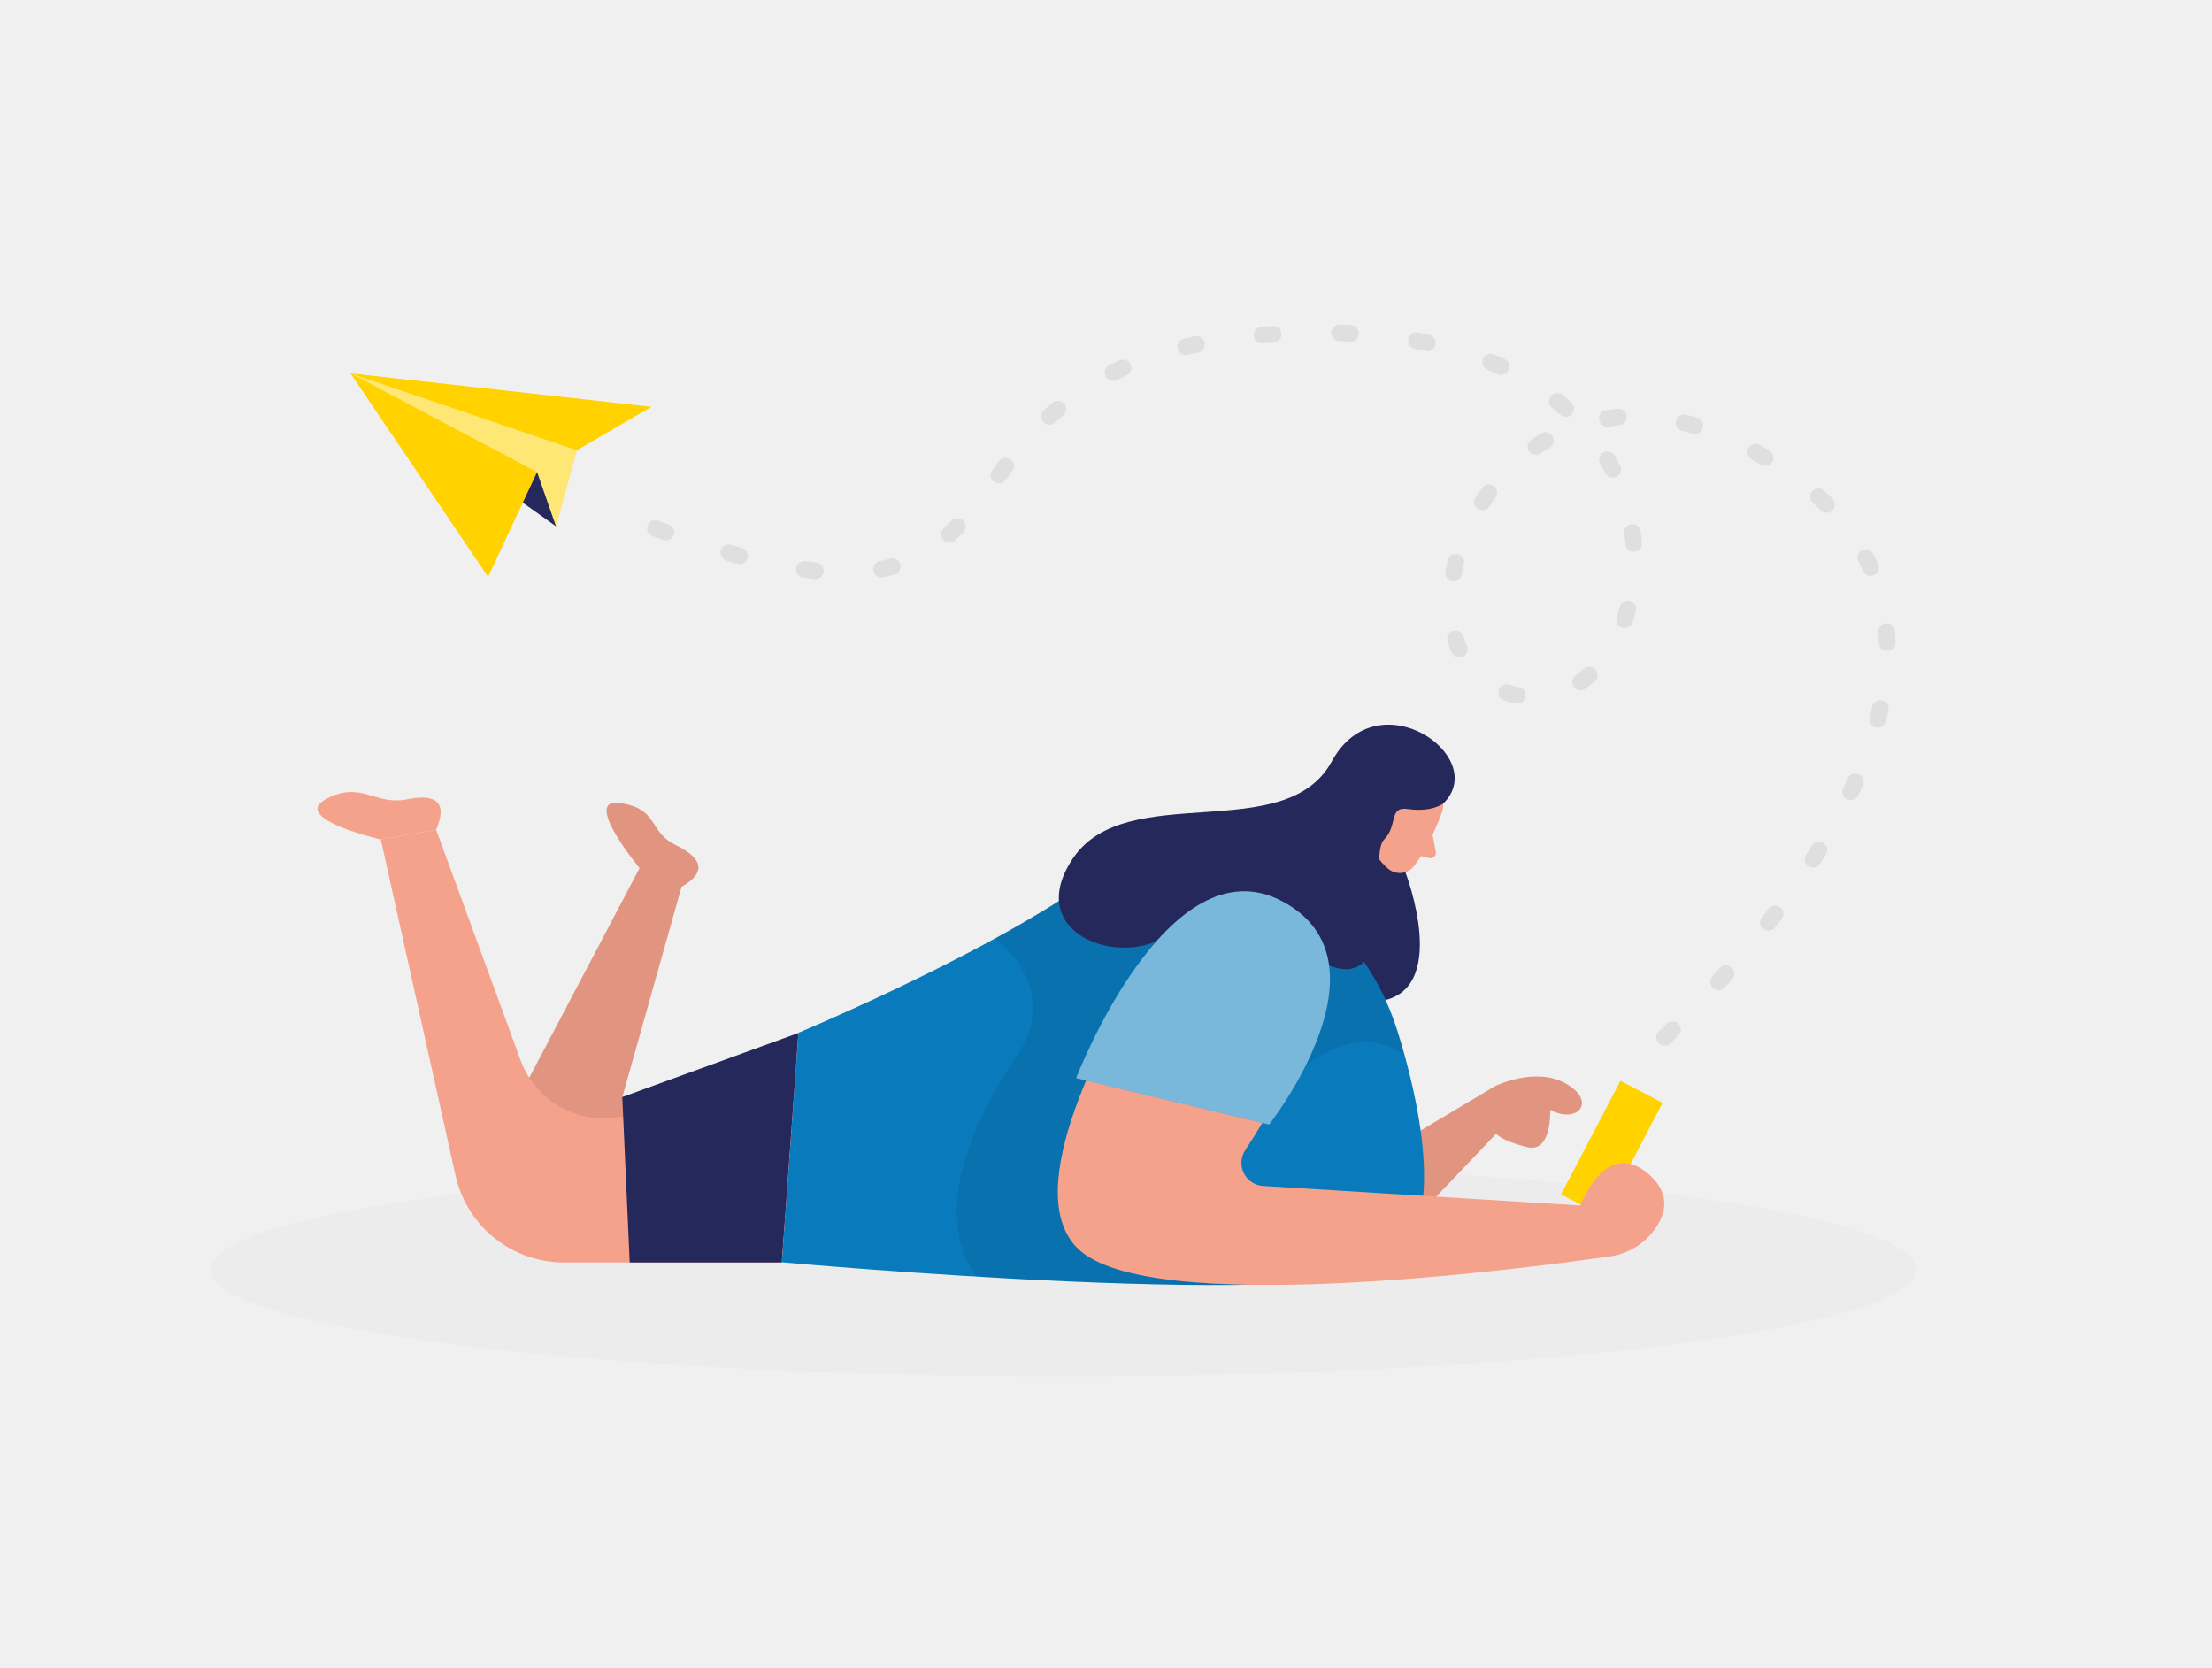
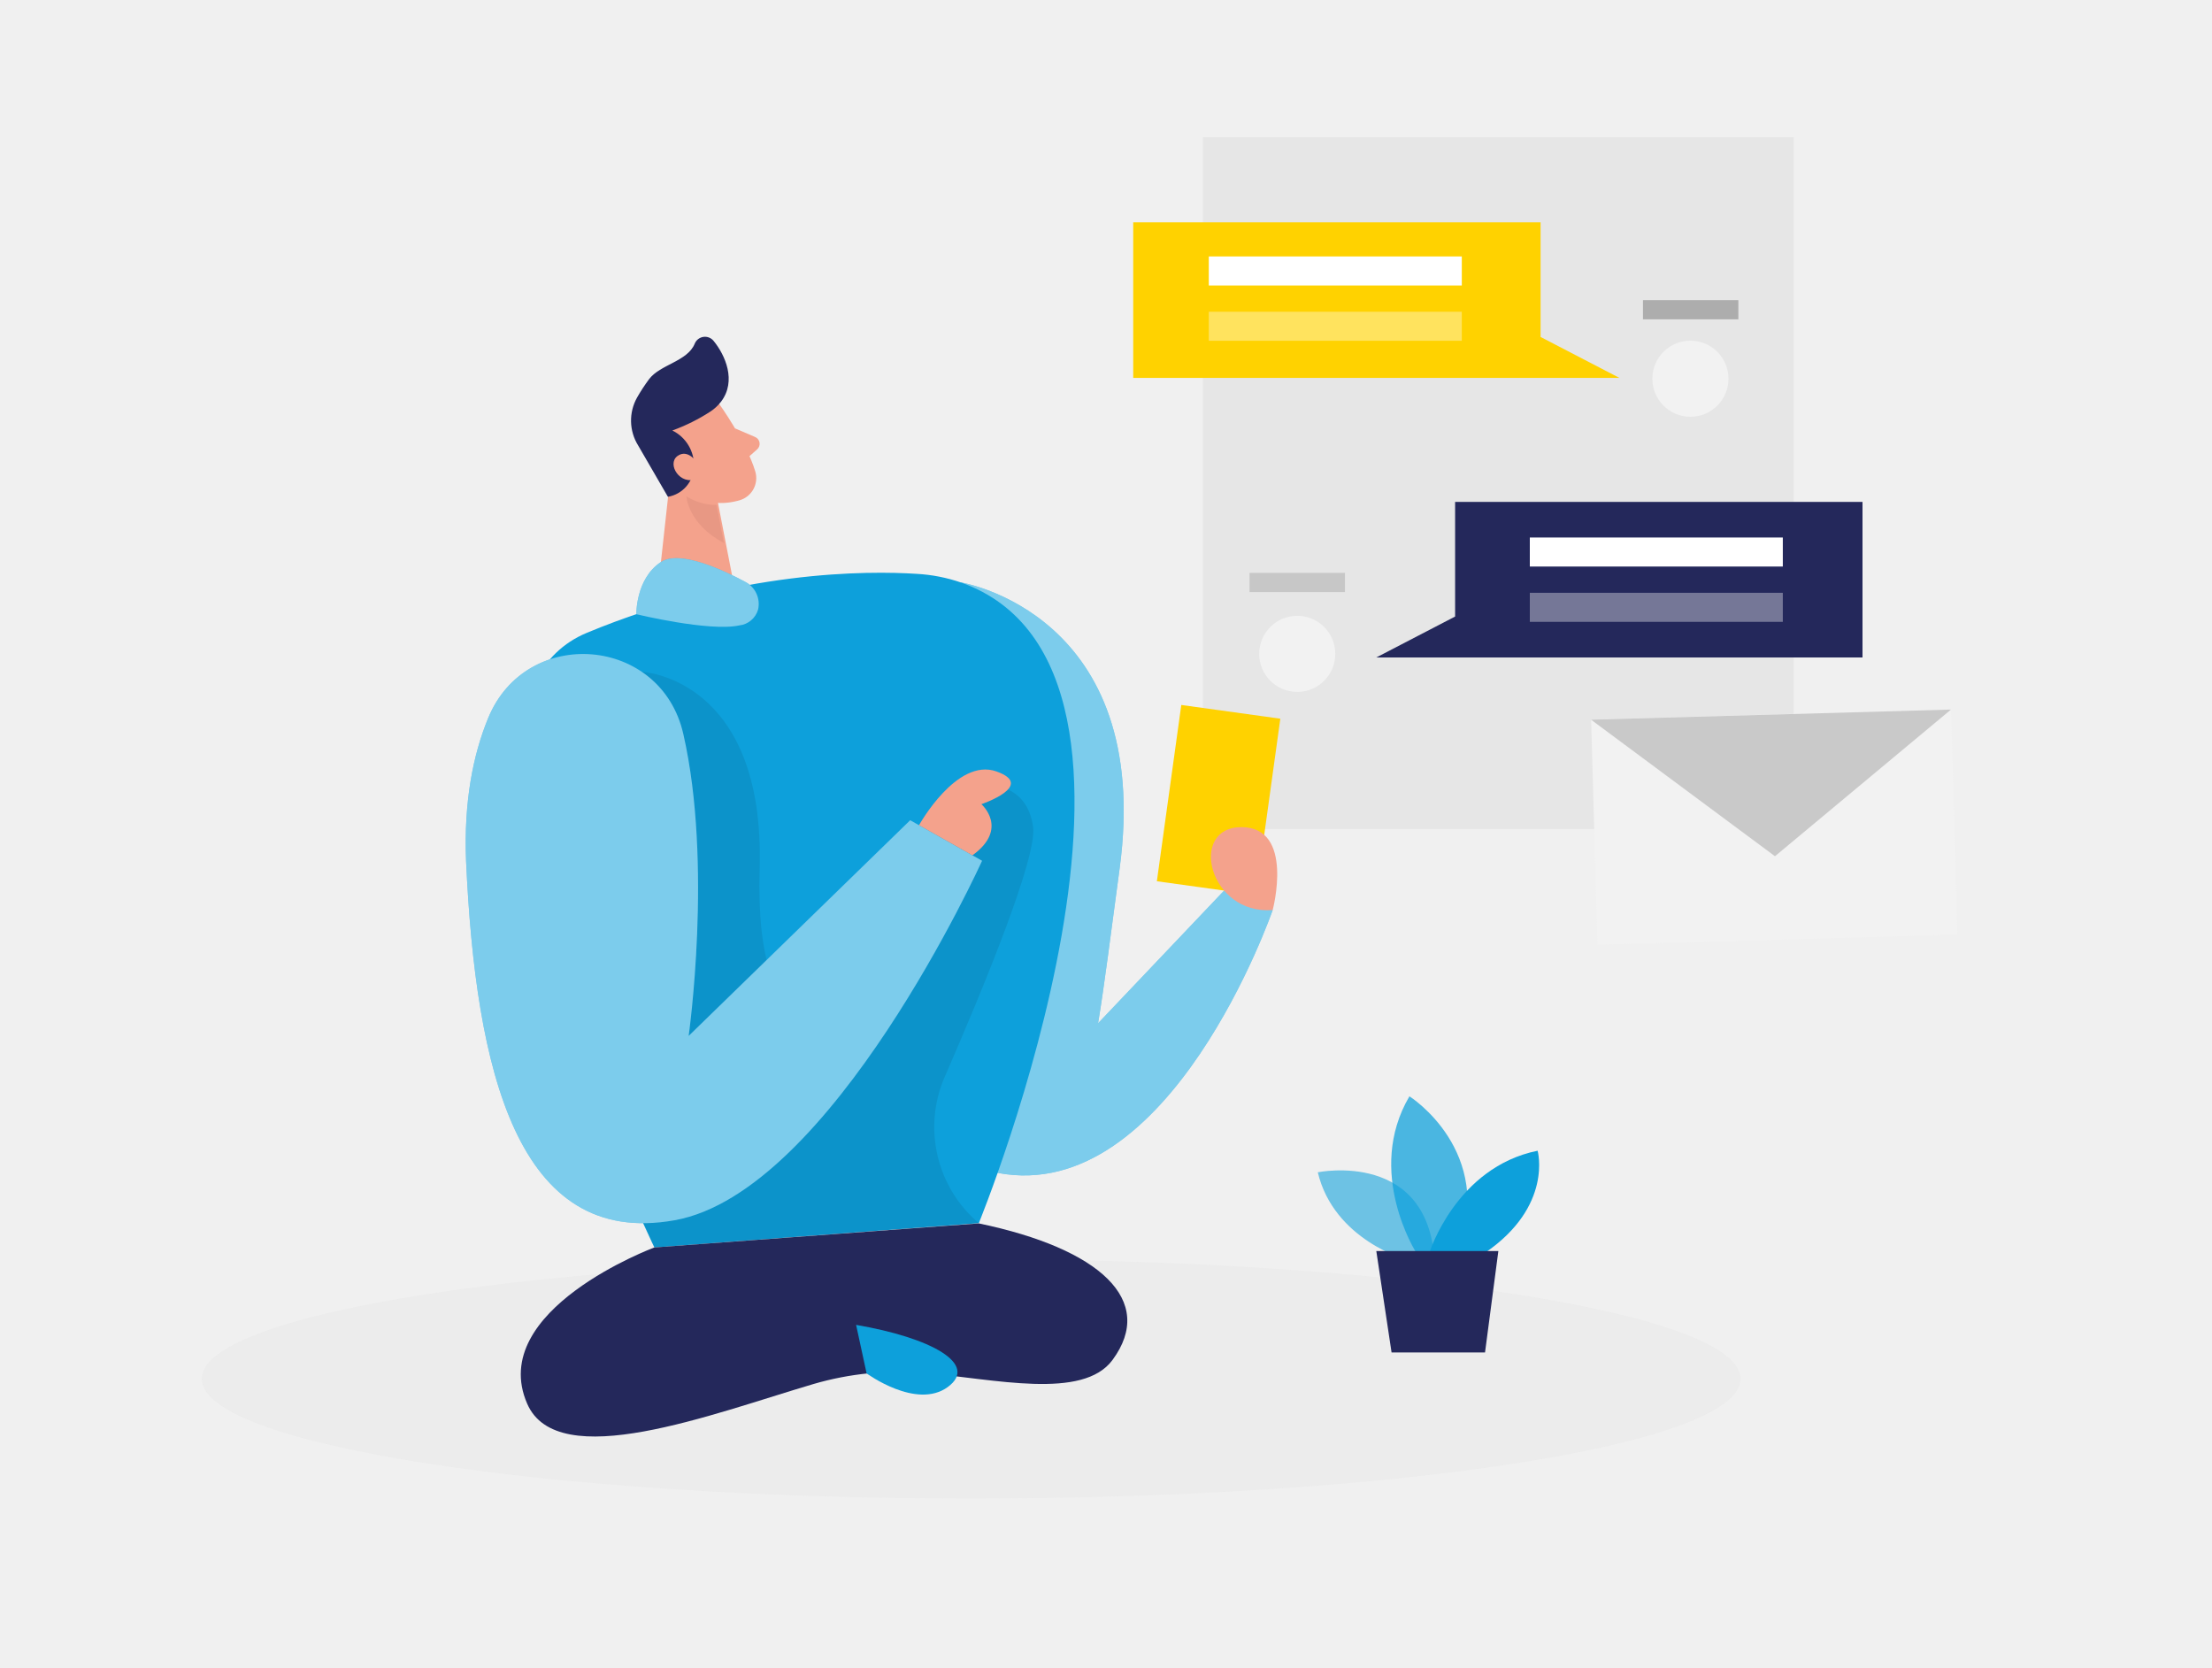
<svg xmlns="http://www.w3.org/2000/svg" id="Layer_1" data-name="Layer 1" viewBox="0 0 400 300" width="406" height="306" class="illustration styles_illustrationTablet__1DWOa">
-   <ellipse cx="192.28" cy="228.81" rx="154.25" ry="19.34" fill="#e6e6e6" opacity="0.45" />
-   <path d="M243.73,211.55l26.59-15.89s7.44-3.68,13-.38,1.71,7.29-3,4.64c0,0,.38,7.89-4.19,6.76s-5.58-2.42-5.58-2.42l-20.08,21.07Z" fill="#f4a28c" />
-   <path d="M243.73,211.55l26.59-15.89s7.44-3.68,13-.38,1.71,7.29-3,4.64c0,0,.38,7.89-4.19,6.76s-5.58-2.42-5.58-2.42l-20.08,21.07Z" opacity="0.08" />
-   <path d="M254.15,157s8.43,21.84-5.05,23.34-10.47-23.44-3-28.1S254.15,157,254.15,157Z" fill="#24285b" />
-   <path d="M112.54,197.62l10.7-38c4.3-2.47,4.15-5-1-7.53s-3-6.57-10.11-7.63,3.53,11.76,3.53,11.76h0L93.87,197.62,98.54,211l43.35,9.34,2.1-29Z" fill="#f4a28c" />
-   <path d="M112.54,197.62l10.7-38c4.3-2.47,4.15-5-1-7.53s-3-6.57-10.11-7.63,3.53,11.76,3.53,11.76h0L93.87,197.62,98.54,211l43.35,9.34,2.1-29Z" opacity="0.08" />
-   <path d="M260.63,146.46s-2.2,6.06-5,9.47a3.25,3.25,0,0,1-4.57.45c-1.7-1.43-3.58-3.85-2.8-7.24l.63-5.91a5.8,5.8,0,0,1,4.92-4.53C258.23,137.87,262.16,142.84,260.63,146.46Z" fill="#f4a28c" />
-   <polygon points="248.98 144.21 232.58 157.5 240.55 166.02 249.06 153.26 248.98 144.21" fill="#f4a28c" />
-   <path d="M259.05,150.2l.58,3a1,1,0,0,1-1.27,1.2l-2.43-.62Z" fill="#f4a28c" />
-   <path d="M248.8,153.64s-.81-1.43-.63-4.8c0,0-3.23,2.92-1.57,8.11Z" fill="#ce8172" opacity="0.31" />
-   <path d="M252,147.5s1-2.27-.77-2.88-3.23,2.65-1.08,4Z" fill="#f4a28c" />
-   <path d="M252.53,147s.74-2.77-1.56-3.16-3.44,2.76-1.22,5Z" fill="#f4a28c" />
-   <path d="M245.1,171h0a47,47,0,0,1,7.59,14.62c3.75,12,8.67,33.27,0,41.88-9.35,9.28-111.31,0-111.31,0l3-41.5s30.34-12.65,49.25-25.22c22.09-14.68,38-9.06,47.76,5.11C242.57,167.66,243.82,169.37,245.1,171Z" fill="#097BBD" />
-   <path d="M236.11,191.93s9.56-8.19,17.89-1.81c0,0-3.51-12-7.34-16.91S230.06,172.19,236.11,191.93Z" opacity="0.08" />
-   <path d="M191.47,162.22l-11.42,6.7s1,.9,2.55,2.53a14.44,14.44,0,0,1,1.64,18.15c-7.19,10.57-16.49,28.44-7.64,40.54,0,0,46.92,2.84,64.6.62L217.39,204l9.86-23.69L214.37,161.6Z" opacity="0.08" />
-   <path d="M141.37,227.54H102a20.1,20.1,0,0,1-19.63-15.75l-13.5-60.73,10-1.77,15.26,41.65a16.09,16.09,0,0,0,17.1,10.42l32.33-4.07Z" fill="#f4a28c" />
-   <path d="M261,144.54s-2.07,1.65-6.44,1c-3.52-.49-1.73,3-4.27,5.52-1.1,1.08-.84,4.73-1.16,6-1,4.1,1.77,16.65-5.23,17.42S221,159,212.77,167.07s-28.4,1.69-18.73-12.63,38.39-2.09,46.78-17.49C249.08,121.79,269.56,136.12,261,144.54Z" fill="#24285b" />
-   <polygon points="144.37 186.04 112.53 197.62 113.87 227.54 141.37 227.54 144.37 186.04" fill="#24285b" />
-   <path d="M68.87,151.06s-16.33-3.76-10-7.26,9,1.17,14.67,0,7.33.82,5.33,5.49Z" fill="#f4a28c" />
-   <rect x="287.15" y="195.36" width="8.59" height="23.18" transform="translate(129.12 -111.51) rotate(27.61)" fill="#ffd200" />
-   <path d="M230.07,162.89a19.72,19.72,0,0,0-21.62,8.93c-9,14.56-24.06,42.67-13.62,53.13,12.61,12.62,79.9,3.84,96.21,1.5a12.06,12.06,0,0,0,7.73-4.31c2.24-2.77,3.74-6.69-.54-10.49-7.8-6.94-12.45,5.59-12.45,5.59l-57.36-3.54a4.18,4.18,0,0,1-3.24-6.48C233.24,194.94,248.59,167.76,230.07,162.89Z" fill="#f4a28c" />
-   <path d="M194.6,194.2l34.9,8.39s23.1-29.38,2.35-40.37S194.6,194.2,194.6,194.2Z" fill="#097BBD" />
-   <path d="M194.6,194.2l34.9,8.39s23.1-29.38,2.35-40.37S194.6,194.2,194.6,194.2Z" fill="#fff" opacity="0.46" />
-   <path d="M301,186.81s73.23-66.69,22.23-102.19-77.83,33.76-49.33,40.26,40.5-67.92-39-65.42-34.32,68.06-122.32,33.06" fill="none" stroke="#c9c9c9" stroke-linecap="round" stroke-linejoin="round" stroke-width="3" stroke-dasharray="2 12" opacity="0.45" />
-   <polygon points="104.31 80.68 117.78 72.82 63.38 66.76 88.26 103.56 97.12 84.62 104.31 80.68" fill="#ffd200" />
-   <polygon points="104.31 80.68 100.54 94.42 97.12 84.62 63.38 66.76 104.31 80.68" fill="#ffd200" />
-   <polygon points="104.31 80.68 100.54 94.42 97.12 84.62 63.38 66.76 104.31 80.68" fill="#fff" opacity="0.46" />
-   <polygon points="100.54 94.42 94.53 90.15 97.12 84.62 100.54 94.42" fill="#24285b" />
+   <rect x="217.52" y="24.08" width="106.86" height="125.09" fill="#e6e6e6" />
+   <path d="M221.37,160.28l-22.8,24c1.13-6.81,2.26-15.87,3.89-27.95,6.21-46.16-28.67-51.75-28.67-51.75s-16,96.5,3.77,98.48c1.41.14,2.69.25,3.9.33l-1.1,7.94c31.3,6,49.78-47.52,49.78-47.52Z" fill="#0DA0DB" />
+   <path d="M221.37,160.28l-22.8,24c1.13-6.81,2.26-15.87,3.89-27.95,6.21-46.16-28.67-51.75-28.67-51.75s-16,96.5,3.77,98.48c1.41.14,2.69.25,3.9.33l-1.1,7.94c31.3,6,49.78-47.52,49.78-47.52Z" fill="#fff" opacity="0.46" />
+   <ellipse cx="175.61" cy="248.57" rx="139.12" ry="21.64" fill="#e6e6e6" opacity="0.45" />
+   <path d="M173.79,104.59a29.53,29.53,0,0,0-8.06-1.57c-8.65-.56-32.27-.71-59.62,10.67-34.55,14.38,12.22,111.13,12.22,111.13L177,220.43S218,120.3,173.79,104.59Z" fill="#0DA0DB" />
+   <rect x="288.27" y="128.47" width="65.11" height="40.72" transform="translate(-4.04 9.05) rotate(-1.61)" fill="#f2f2f2" />
+   <polygon points="287.71 129.39 320.97 154.08 352.8 127.56 287.71 129.39" fill="#c9c9c9" />
+   <path d="M116.06,120.73s22.32,1,21.31,35.61S152,181.88,152,181.88l25.55-40.68s8.14-.95,9.27,7.62c.72,5.53-9,29.14-16,45.19A22.77,22.77,0,0,0,177,220.43h0l-58.62,4.39-2-4.39Z" opacity="0.08" />
+   <path d="M130.06,72.31s4.88,6.75,6.52,12.2a4.18,4.18,0,0,1-2.84,5.21c-2.76.79-6.71,1-9.77-2.25l-5.87-5s-3.57-3.24-1.27-8.55S127.3,68.05,130.06,72.31Z" fill="#f4a28c" />
+   <polygon points="121.57 82.18 118.59 109.31 133.66 109.88 129.78 89.91 121.57 82.18" fill="#f4a28c" />
+   <path d="M128.47,73.67a33.59,33.59,0,0,1-6.89,3.43,7,7,0,0,1,3.91,6.54,5.67,5.67,0,0,1-4.71,5.45l-5.37-9.26a8.51,8.51,0,0,1-.2-8.7,32.2,32.2,0,0,1,2.18-3.33c2-2.64,6.93-3.19,8.24-6.4a2,2,0,0,1,3.41-.5c2.08,2.54,4.21,7.24,1.34,11A7.93,7.93,0,0,1,128.47,73.67Z" fill="#24285b" />
+   <path d="M126.13,83s-1.7-2.72-3.64-1.27.49,5.4,3.52,4.09Z" fill="#f4a28c" />
+   <path d="M132.92,76.72l3.64,1.56a1.34,1.34,0,0,1,.36,2.23l-2.43,2.15Z" fill="#f4a28c" />
+   <path d="M129.57,90.56A9.86,9.86,0,0,1,124.13,89s.23,5,6.78,8.43Z" fill="#ce8172" opacity="0.31" />
+   <path d="M118.33,224.82s-30.39,11.3-23,28.25c5.51,12.72,33.45,1.85,51.75-3.55a54.82,54.82,0,0,1,20.18-2c12.57,1.08,28.55,4.94,33.92-2.36,7.91-10.73-2.22-20.13-24.19-24.69Z" fill="#24285b" />
+   <path d="M123.57,132c-4-17.75-28.37-19.74-35.29-2.91-2.71,6.58-4.43,15.05-4,25.84C86,192.78,93.51,225,122,219.9s55.59-65,55.59-65l-13-7.33-40.06,39S128.94,155.5,123.57,132Z" fill="#0DA0DB" />
+   <path d="M123.57,132c-4-17.75-28.37-19.74-35.29-2.91-2.71,6.58-4.43,15.05-4,25.84C86,192.78,93.51,225,122,219.9s55.59-65,55.59-65l-13-7.33-40.06,39S128.94,155.5,123.57,132Z" fill="#fff" opacity="0.46" />
+   <path d="M166.19,148.47s6.81-12.28,14-9.72-2.72,5.92-2.72,5.92,5.06,4.42-1.63,9.25Z" fill="#f4a28c" />
+   <path d="M154.81,238.82l1.9,8.77s9,6.61,14.67,2.47S168.37,241.14,154.81,238.82Z" fill="#0DA0DB" />
+   <rect x="211.33" y="127.81" width="18.08" height="32.18" transform="translate(21.83 -28.88) rotate(7.89)" fill="#ffd200" />
+   <path d="M230.14,163.82s4-15-5.65-15S218.56,164.69,230.14,163.82Z" fill="#f4a28c" />
+   <path d="M115.07,110.32s-.14-6.43,4.45-9.44c3.46-2.26,11.5,1.57,15.24,3.59a4.5,4.5,0,0,1,2.33,5,4,4,0,0,1-3.43,2.88C128.25,113.51,115.07,110.32,115.07,110.32Z" fill="#0DA0DB" />
+   <path d="M115.07,110.32s-.14-6.43,4.45-9.44c3.46-2.26,11.5,1.57,15.24,3.59a4.5,4.5,0,0,1,2.33,5,4,4,0,0,1-3.43,2.88C128.25,113.51,115.07,110.32,115.07,110.32Z" fill="#fff" opacity="0.46" />
+   <polygon points="278.59 60.19 278.59 39.46 204.92 39.46 204.92 67.59 278.59 67.59 292.84 67.59 278.59 60.19" fill="#ffd200" />
+   <polygon points="263.13 110.74 263.13 90.01 336.8 90.01 336.8 118.14 263.13 118.14 248.88 118.14 263.13 110.74" fill="#24285b" />
+   <circle cx="305.68" cy="67.74" r="6.88" fill="#f2f2f2" />
+   <circle cx="234.58" cy="117.49" r="6.88" fill="#f2f2f2" />
+   <rect x="218.59" y="45.63" width="45.75" height="5.25" fill="#fff" />
+   <rect x="218.59" y="55.63" width="45.75" height="5.25" fill="#fff" opacity="0.37" />
+   <rect x="276.64" y="96.45" width="45.75" height="5.25" fill="#fff" />
+   <rect x="276.64" y="106.45" width="45.75" height="5.25" fill="#fff" opacity="0.37" />
+   <path d="M254.48,227.09s-13.25-3.56-16.18-15.86c0,0,20.49-4.23,21.16,16.93Z" fill="#0DA0DB" opacity="0.58" />
+   <path d="M256.1,225.77s-9.31-14.57-1.23-28.28c0,0,15.63,9.84,8.78,28.28Z" fill="#0DA0DB" opacity="0.73" />
+   <path d="M258.48,225.77s4.82-15.45,19.57-18.44c0,0,2.82,10-9.48,18.44Z" fill="#0DA0DB" />
+   <polygon points="248.88 225.47 251.64 243.81 268.54 243.81 270.95 225.47 248.88 225.47" fill="#24285b" />
+   <rect x="297.1" y="53.53" width="17.25" height="3.47" fill="#adadad" />
+   <rect x="225.96" y="102.85" width="17.25" height="3.47" fill="#adadad" opacity="0.55" />
</svg>
